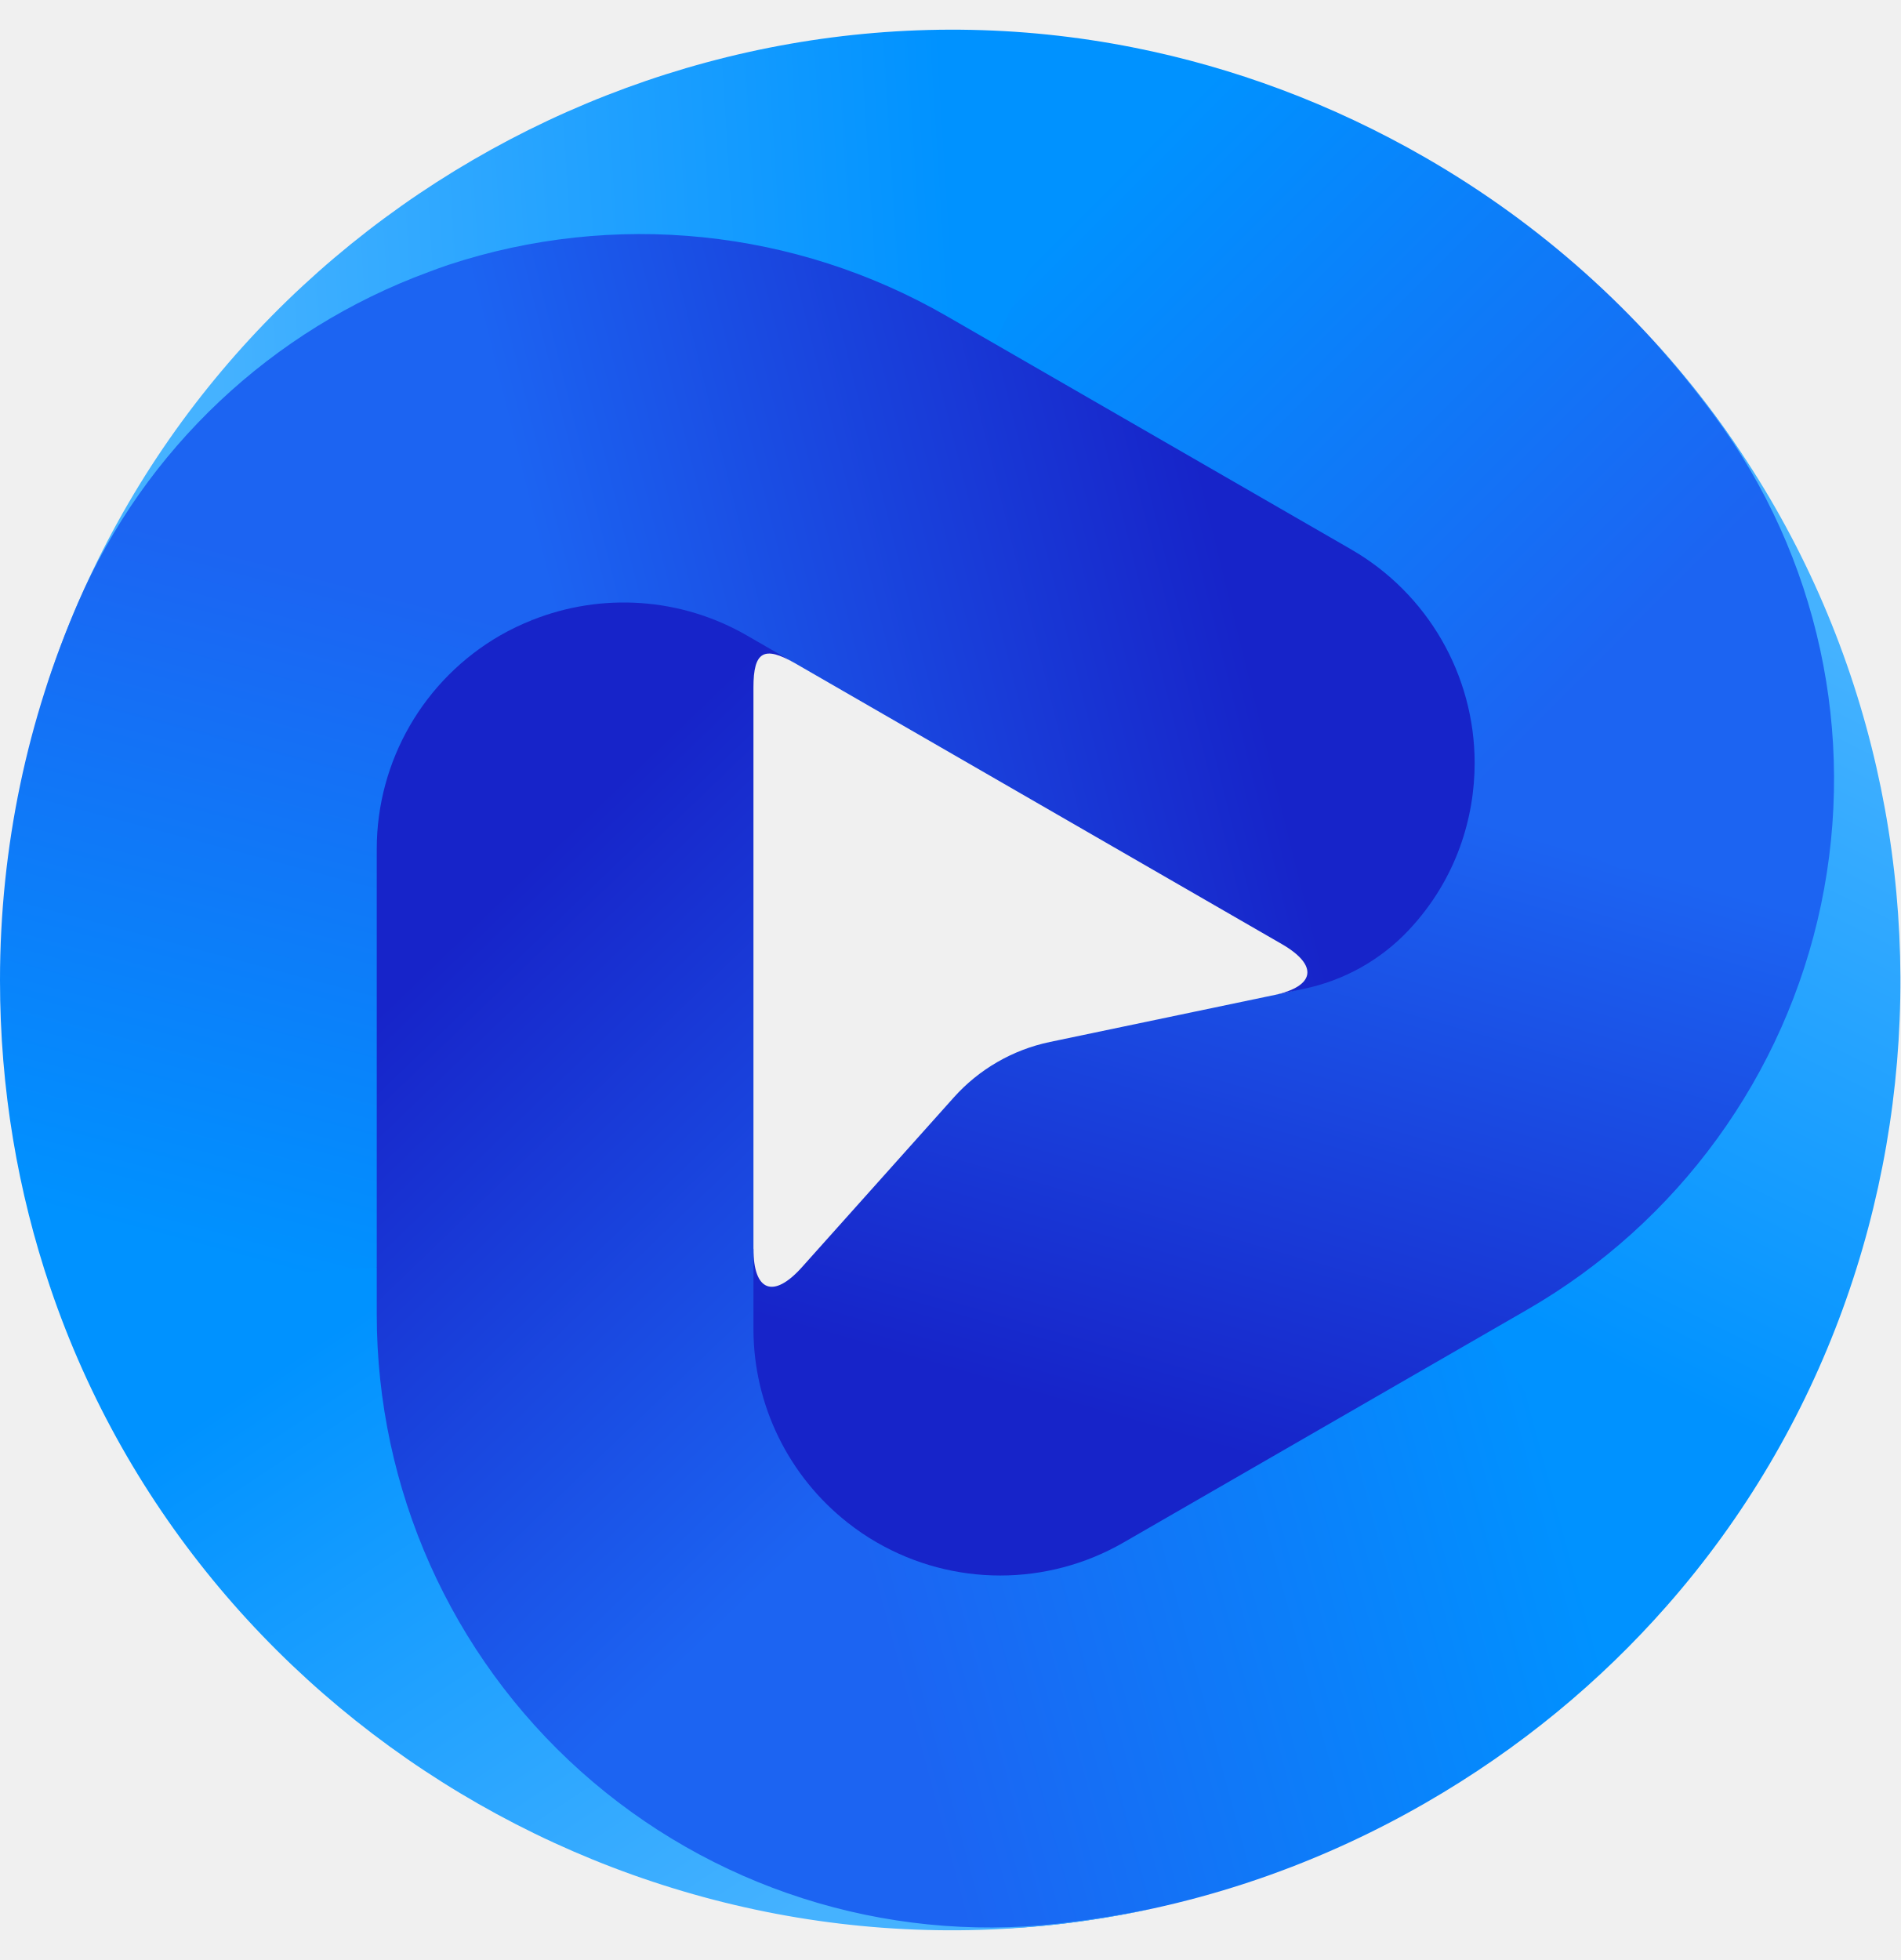
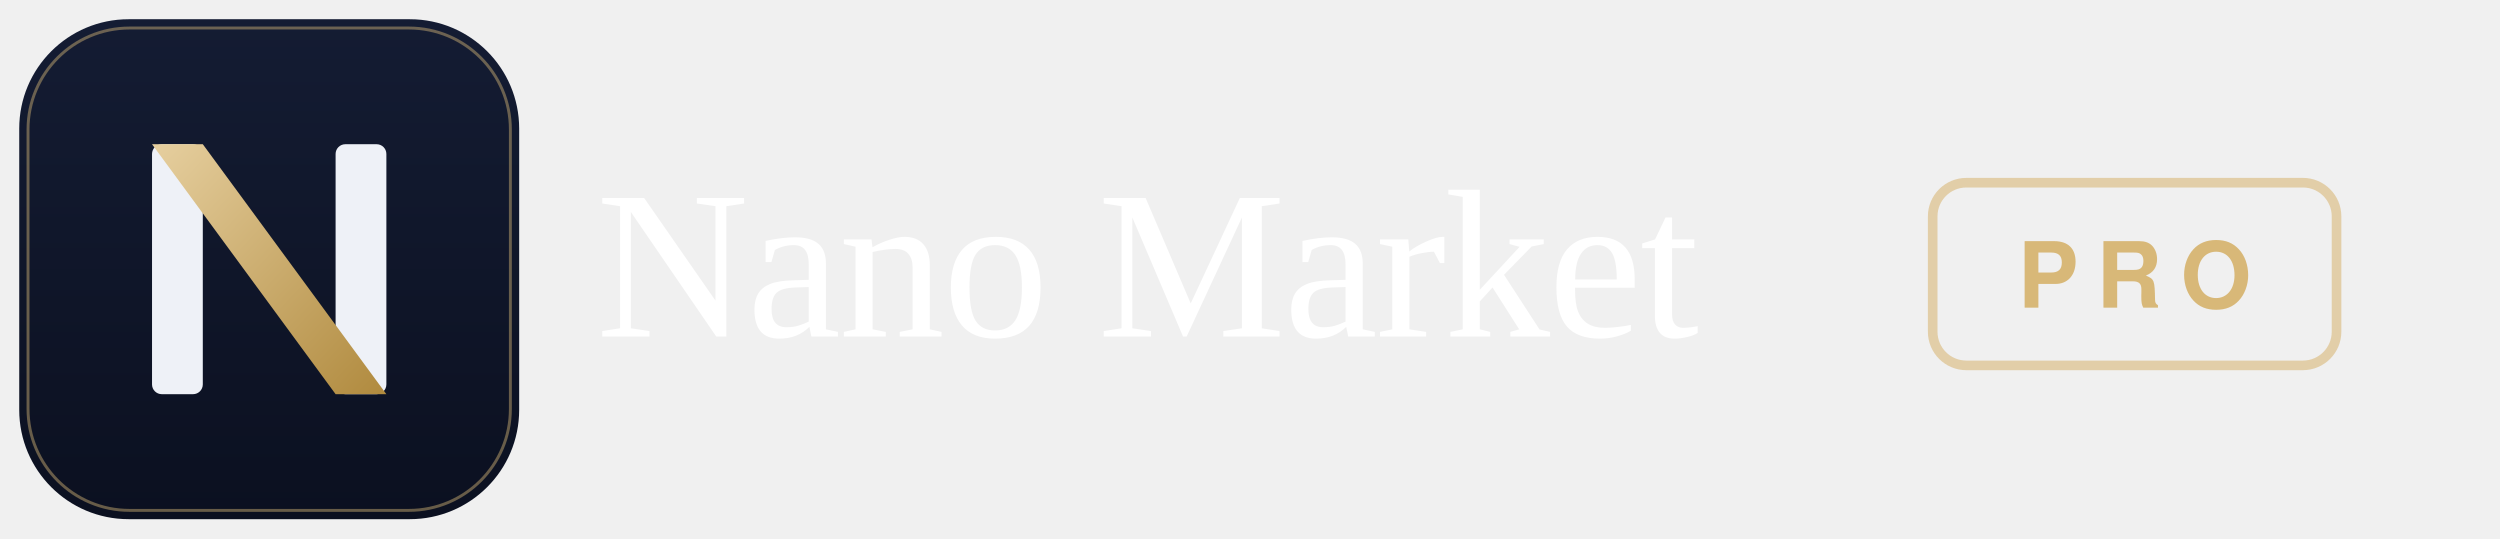
- <svg xmlns="http://www.w3.org/2000/svg" width="32" height="33" viewBox="0 0 32 33" fill="none">
-   <path d="M24.519 13.443C24.445 13.953 24.109 14.647 23.723 15.25C23.235 16.011 22.462 16.543 21.577 16.728L17.68 17.543C17.053 17.674 16.485 18.002 16.059 18.479L13.503 21.336C13.023 21.872 12.687 21.744 12.687 21.024C12.681 21.051 11.419 24.307 14.765 26.237C16.05 26.979 17.901 26.712 19.186 25.971L25.998 22.042C28.546 20.572 30.345 18.086 30.942 15.209C30.966 15.095 30.984 14.981 31.004 14.867L24.519 13.443Z" fill="url(#paint0_linear_2484_3243)" />
-   <path d="M22.753 9.518C24.038 10.259 24.564 11.363 24.564 12.846C24.564 13.048 24.548 13.247 24.519 13.443L27.264 14.621L31.004 14.866C31.483 12.095 30.544 9.242 28.862 6.974C27.596 5.268 25.967 3.787 24.008 2.657C22.417 1.74 20.764 1.135 19.102 0.803L17.236 3.22L16.646 5.996L22.753 9.518Z" fill="url(#paint1_linear_2484_3243)" />
-   <path d="M0.784 11.552C0.783 11.554 0.785 11.555 0.786 11.552C0.93 11.12 1.11 10.639 1.336 10.124C2.513 7.434 4.783 5.641 7.575 4.726C10.367 3.812 13.415 4.132 15.96 5.6L16.646 5.996L19.102 0.803C11.291 -0.757 3.307 3.833 0.794 11.522C0.792 11.525 0.788 11.538 0.784 11.552Z" fill="url(#paint2_linear_2484_3243)" />
-   <path d="M18.92 25.97C17.634 26.712 16.05 26.712 14.765 25.97C14.59 25.87 14.426 25.757 14.27 25.634L12.009 27.189L10.06 30.338C12.223 32.138 15.032 32.716 17.839 32.395C19.951 32.152 22.049 31.483 24.008 30.353C25.599 29.436 26.95 28.308 28.068 27.036L26.906 24.213L25.026 22.448L18.92 25.97Z" fill="url(#paint3_linear_2484_3243)" />
-   <path d="M14.27 25.634C13.28 24.854 12.687 23.657 12.687 22.375V22.248V11.572C12.687 10.969 12.865 10.866 13.388 11.168C12.582 10.703 10.72 9.107 8.421 10.433C7.136 11.175 6.077 12.812 6.077 14.295V22.153C6.077 25.092 7.599 28.157 9.794 30.113C9.881 30.191 9.971 30.264 10.06 30.338L14.27 25.634Z" fill="url(#paint4_linear_2484_3243)" />
-   <path d="M27.91 5.812C27.909 5.811 27.907 5.812 27.909 5.814C28.211 6.154 28.539 6.551 28.872 7.004C30.615 9.368 31.266 12.361 30.663 15.234C30.059 18.107 28.257 20.585 25.713 22.052L25.026 22.448L28.068 27.036C33.327 21.058 33.34 11.855 27.932 5.836C27.929 5.833 27.92 5.823 27.91 5.812Z" fill="url(#paint5_linear_2484_3243)" />
-   <path d="M6.344 14.294C6.344 12.811 7.136 11.441 8.421 10.699C8.596 10.599 8.776 10.513 8.96 10.44L8.743 7.706L7.219 4.579C4.577 5.55 2.44 7.558 1.315 10.147C0.469 12.096 9.792e-06 14.246 0 16.505C0 18.341 0.303 20.073 0.846 21.677L3.874 22.083L6.344 21.339V14.294V14.294Z" fill="url(#paint6_linear_2484_3243)" />
-   <path d="M8.96 10.44C10.132 9.973 11.465 10.058 12.576 10.699L12.687 10.763L21.582 15.894C22.206 16.254 22.15 16.608 21.445 16.756L21.958 16.648C22.633 16.507 23.25 16.162 23.722 15.659C24.533 14.795 24.831 13.752 24.831 12.846C24.83 11.363 24.038 9.993 22.753 9.251L15.941 5.322C13.393 3.853 10.339 3.539 7.546 4.461C7.436 4.497 7.327 4.539 7.219 4.579L8.96 10.44Z" fill="url(#paint7_linear_2484_3243)" />
-   <path d="M19.322 32.152C19.325 32.152 19.324 32.15 19.322 32.15C18.875 32.242 18.367 32.326 17.808 32.389C14.888 32.715 11.968 31.781 9.779 29.823C7.59 27.864 6.344 25.066 6.344 22.131L6.344 21.339L0.846 21.677C3.399 29.216 11.369 33.828 19.291 32.159C19.295 32.158 19.308 32.155 19.322 32.152Z" fill="url(#paint8_linear_2484_3243)" />
+ <svg xmlns="http://www.w3.org/2000/svg" viewBox="0 0 520 112" role="img" aria-label="Nano Market Pro">
  <defs>
-     <linearGradient id="paint0_linear_2484_3243" x1="20.06" y1="24.27" x2="23.207" y2="13.307" gradientUnits="userSpaceOnUse">
-       <stop stop-color="#1724C9" />
-       <stop offset="1" stop-color="#1C64F2" />
+     <linearGradient id="g" x1="0" y1="0" x2="1" y2="1">
+       <stop offset="0" stop-color="#e6cf9f" />
+       <stop offset="1" stop-color="#b08a3e" />
    </linearGradient>
-     <linearGradient id="paint1_linear_2484_3243" x1="27.309" y1="10.9" x2="19.03" y2="2.65" gradientUnits="userSpaceOnUse">
-       <stop stop-color="#1C64F2" />
-       <stop offset="1" stop-color="#0092FF" />
-     </linearGradient>
-     <linearGradient id="paint2_linear_2484_3243" x1="16.165" y1="5.521" x2="3.674" y2="6.31" gradientUnits="userSpaceOnUse">
-       <stop stop-color="#0092FF" />
-       <stop offset="1" stop-color="#45B2FF" />
-     </linearGradient>
-     <linearGradient id="paint3_linear_2484_3243" x1="15.32" y1="29.163" x2="26.537" y2="26.136" gradientUnits="userSpaceOnUse">
-       <stop stop-color="#1C64F2" />
-       <stop offset="1" stop-color="#0092FF" />
-     </linearGradient>
-     <linearGradient id="paint4_linear_2484_3243" x1="7.269" y1="16.183" x2="15.232" y2="24.435" gradientUnits="userSpaceOnUse">
-       <stop stop-color="#1724C9" />
-       <stop offset="1" stop-color="#1C64F2" />
-     </linearGradient>
-     <linearGradient id="paint5_linear_2484_3243" x1="25.451" y1="22.136" x2="31.007" y2="10.934" gradientUnits="userSpaceOnUse">
-       <stop stop-color="#0092FF" />
-       <stop offset="1" stop-color="#45B2FF" />
-     </linearGradient>
-     <linearGradient id="paint6_linear_2484_3243" x1="5.364" y1="9.631" x2="2.391" y2="20.806" gradientUnits="userSpaceOnUse">
-       <stop stop-color="#1C64F2" />
-       <stop offset="1" stop-color="#0092FF" />
-     </linearGradient>
-     <linearGradient id="paint7_linear_2484_3243" x1="20.543" y1="9.099" x2="9.678" y2="11.804" gradientUnits="userSpaceOnUse">
-       <stop stop-color="#1724C9" />
-       <stop offset="1" stop-color="#1C64F2" />
-     </linearGradient>
-     <linearGradient id="paint8_linear_2484_3243" x1="6.407" y1="21.857" x2="13.333" y2="32.275" gradientUnits="userSpaceOnUse">
-       <stop stop-color="#0092FF" />
-       <stop offset="1" stop-color="#45B2FF" />
+     <linearGradient id="b" x1="0" y1="0" x2="0" y2="1">
+       <stop offset="0" stop-color="#141c33" />
+       <stop offset="1" stop-color="#0b1020" />
    </linearGradient>
  </defs>
+   <g transform="translate(4 4) scale(.2031)">
+     <rect width="512" height="512" rx="112" fill="url(#b)" />
+     <rect x="9" y="9" width="494" height="494" rx="104" fill="none" stroke="#d8b878" stroke-opacity=".45" stroke-width="3" />
+     <rect x="136" y="128" width="52" height="256" rx="10" fill="#eef1f7" />
+     <rect x="324" y="128" width="52" height="256" rx="10" fill="#eef1f7" />
+     <path d="M136 128h52l188 256h-52z" fill="url(#g)" />
+   </g>
+   <text x="124" y="70" font-family="Georgia, 'Times New Roman', serif" font-size="44" fill="#ffffff" letter-spacing="-0.4">Nano Market</text>
+   <g transform="translate(402 38)">
+     <rect width="84" height="38" rx="7" fill="none" stroke="#d8b878" stroke-opacity=".6" stroke-width="2" />
+     <text x="42" y="26" font-family="Helvetica, Arial, sans-serif" font-size="19" font-weight="700" fill="#d8b878" text-anchor="middle" letter-spacing="4">PRO</text>
+   </g>
</svg>
